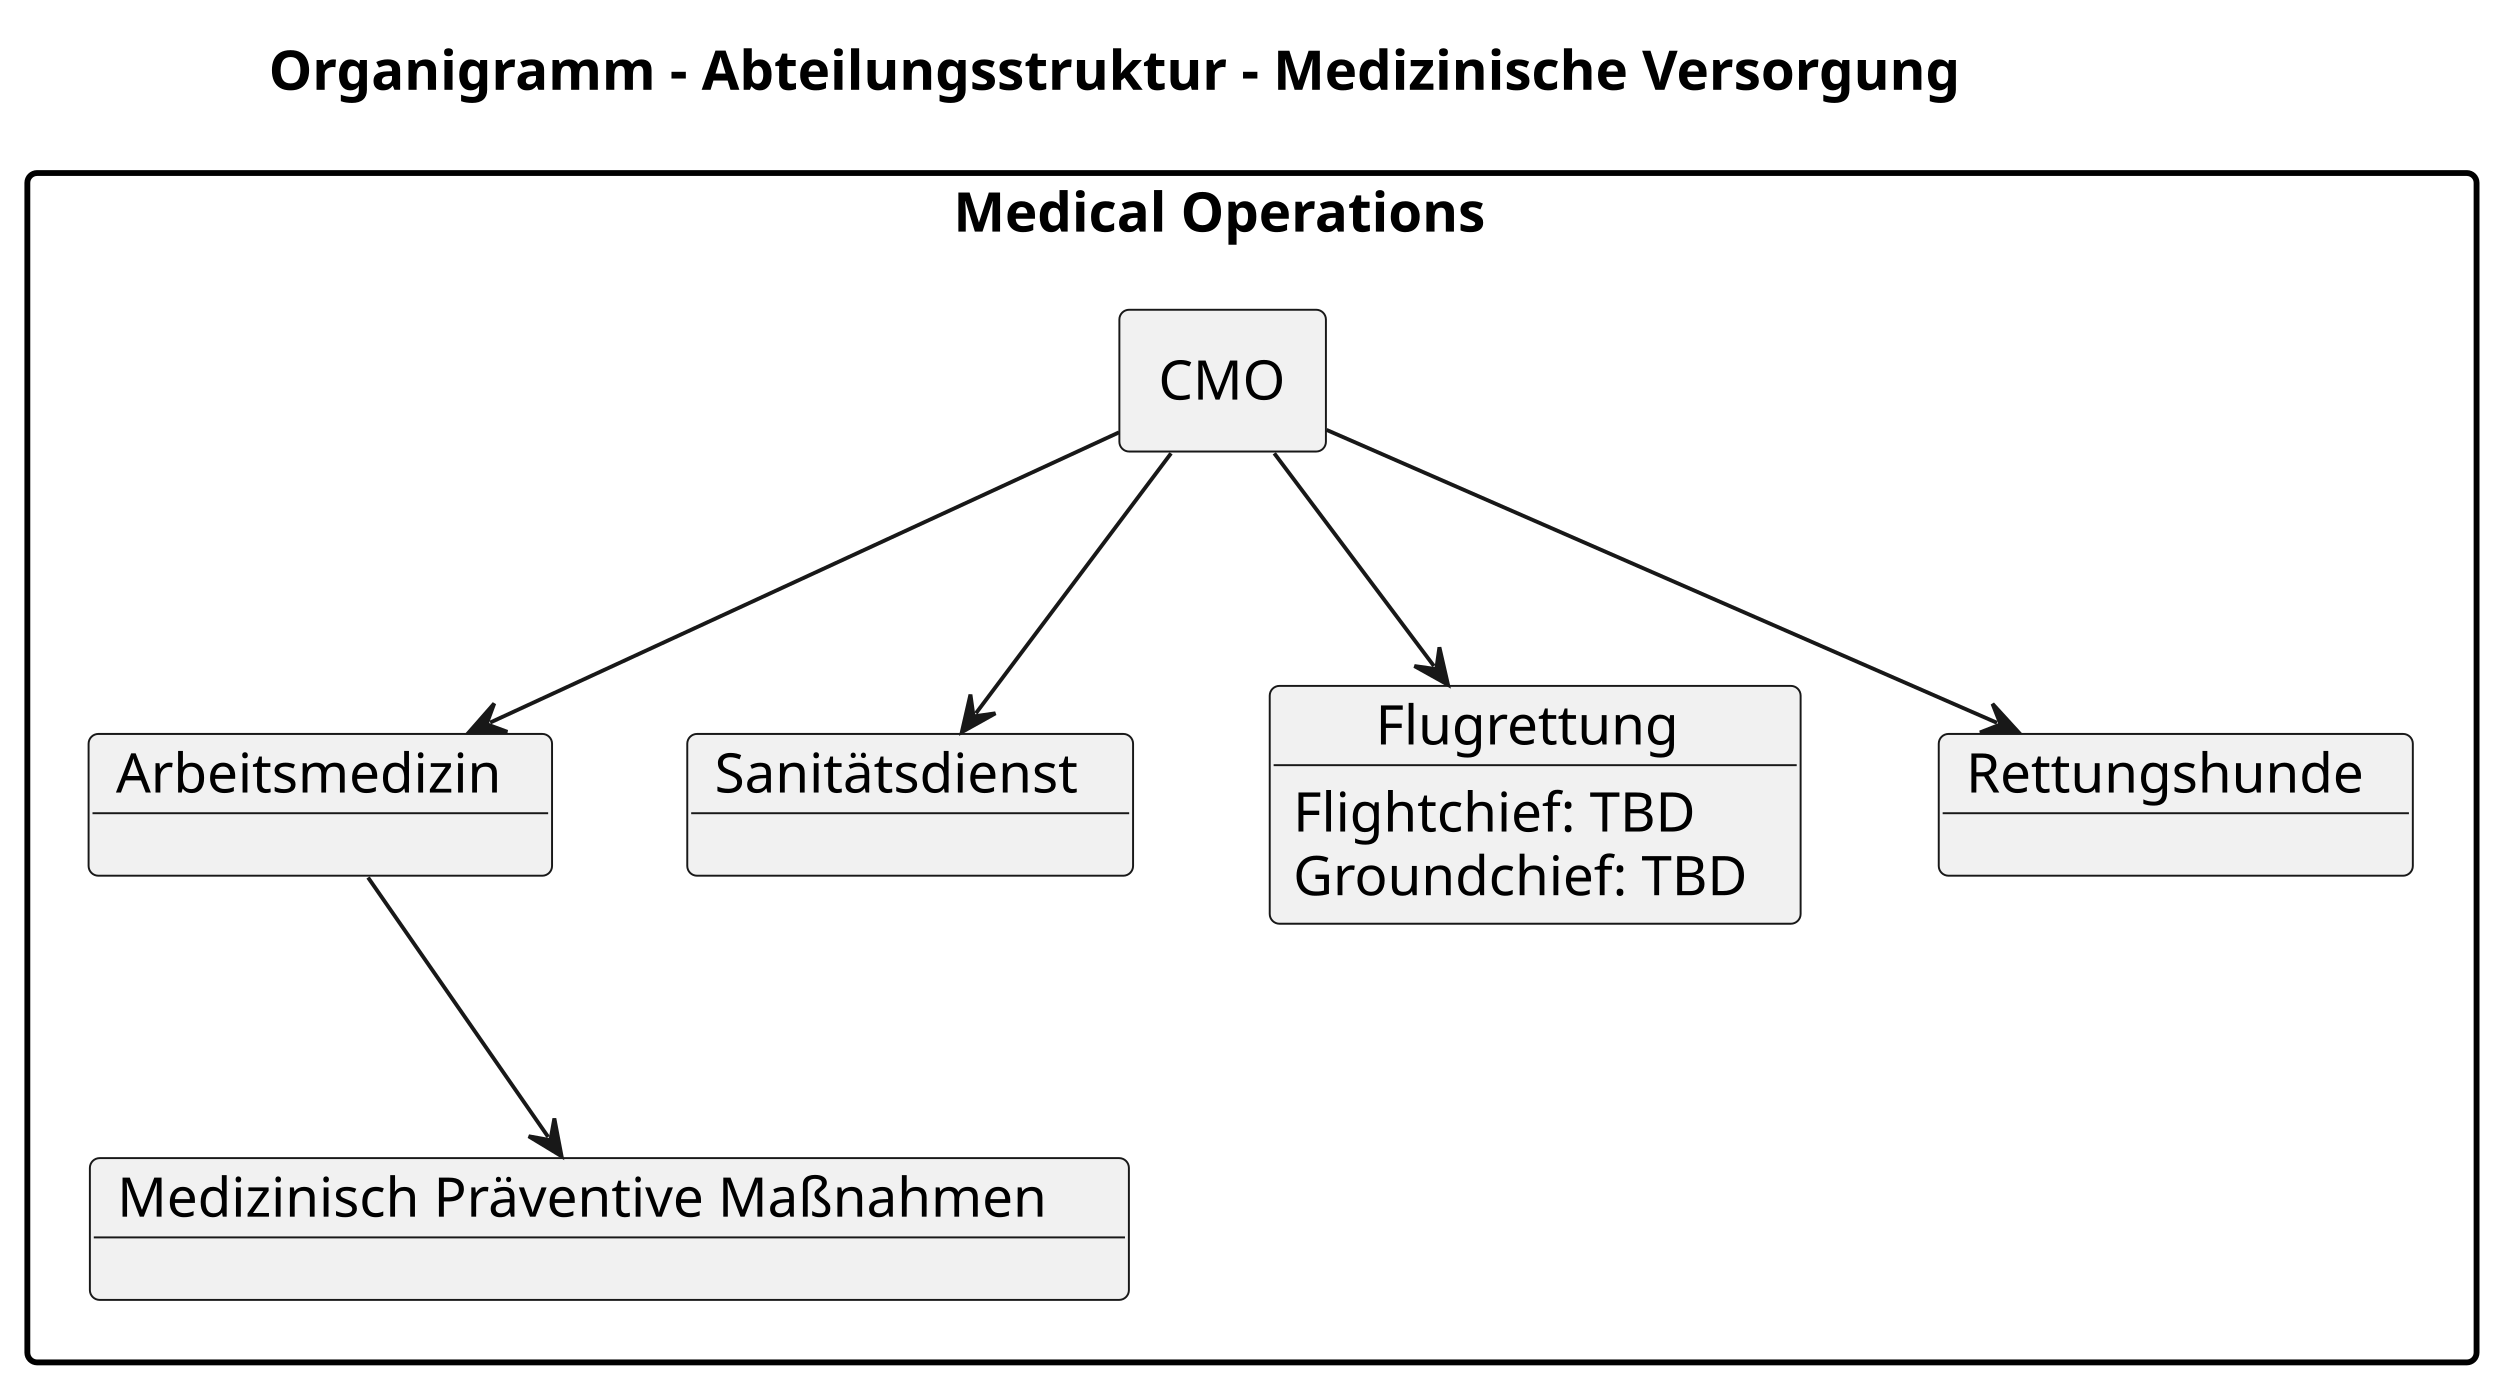
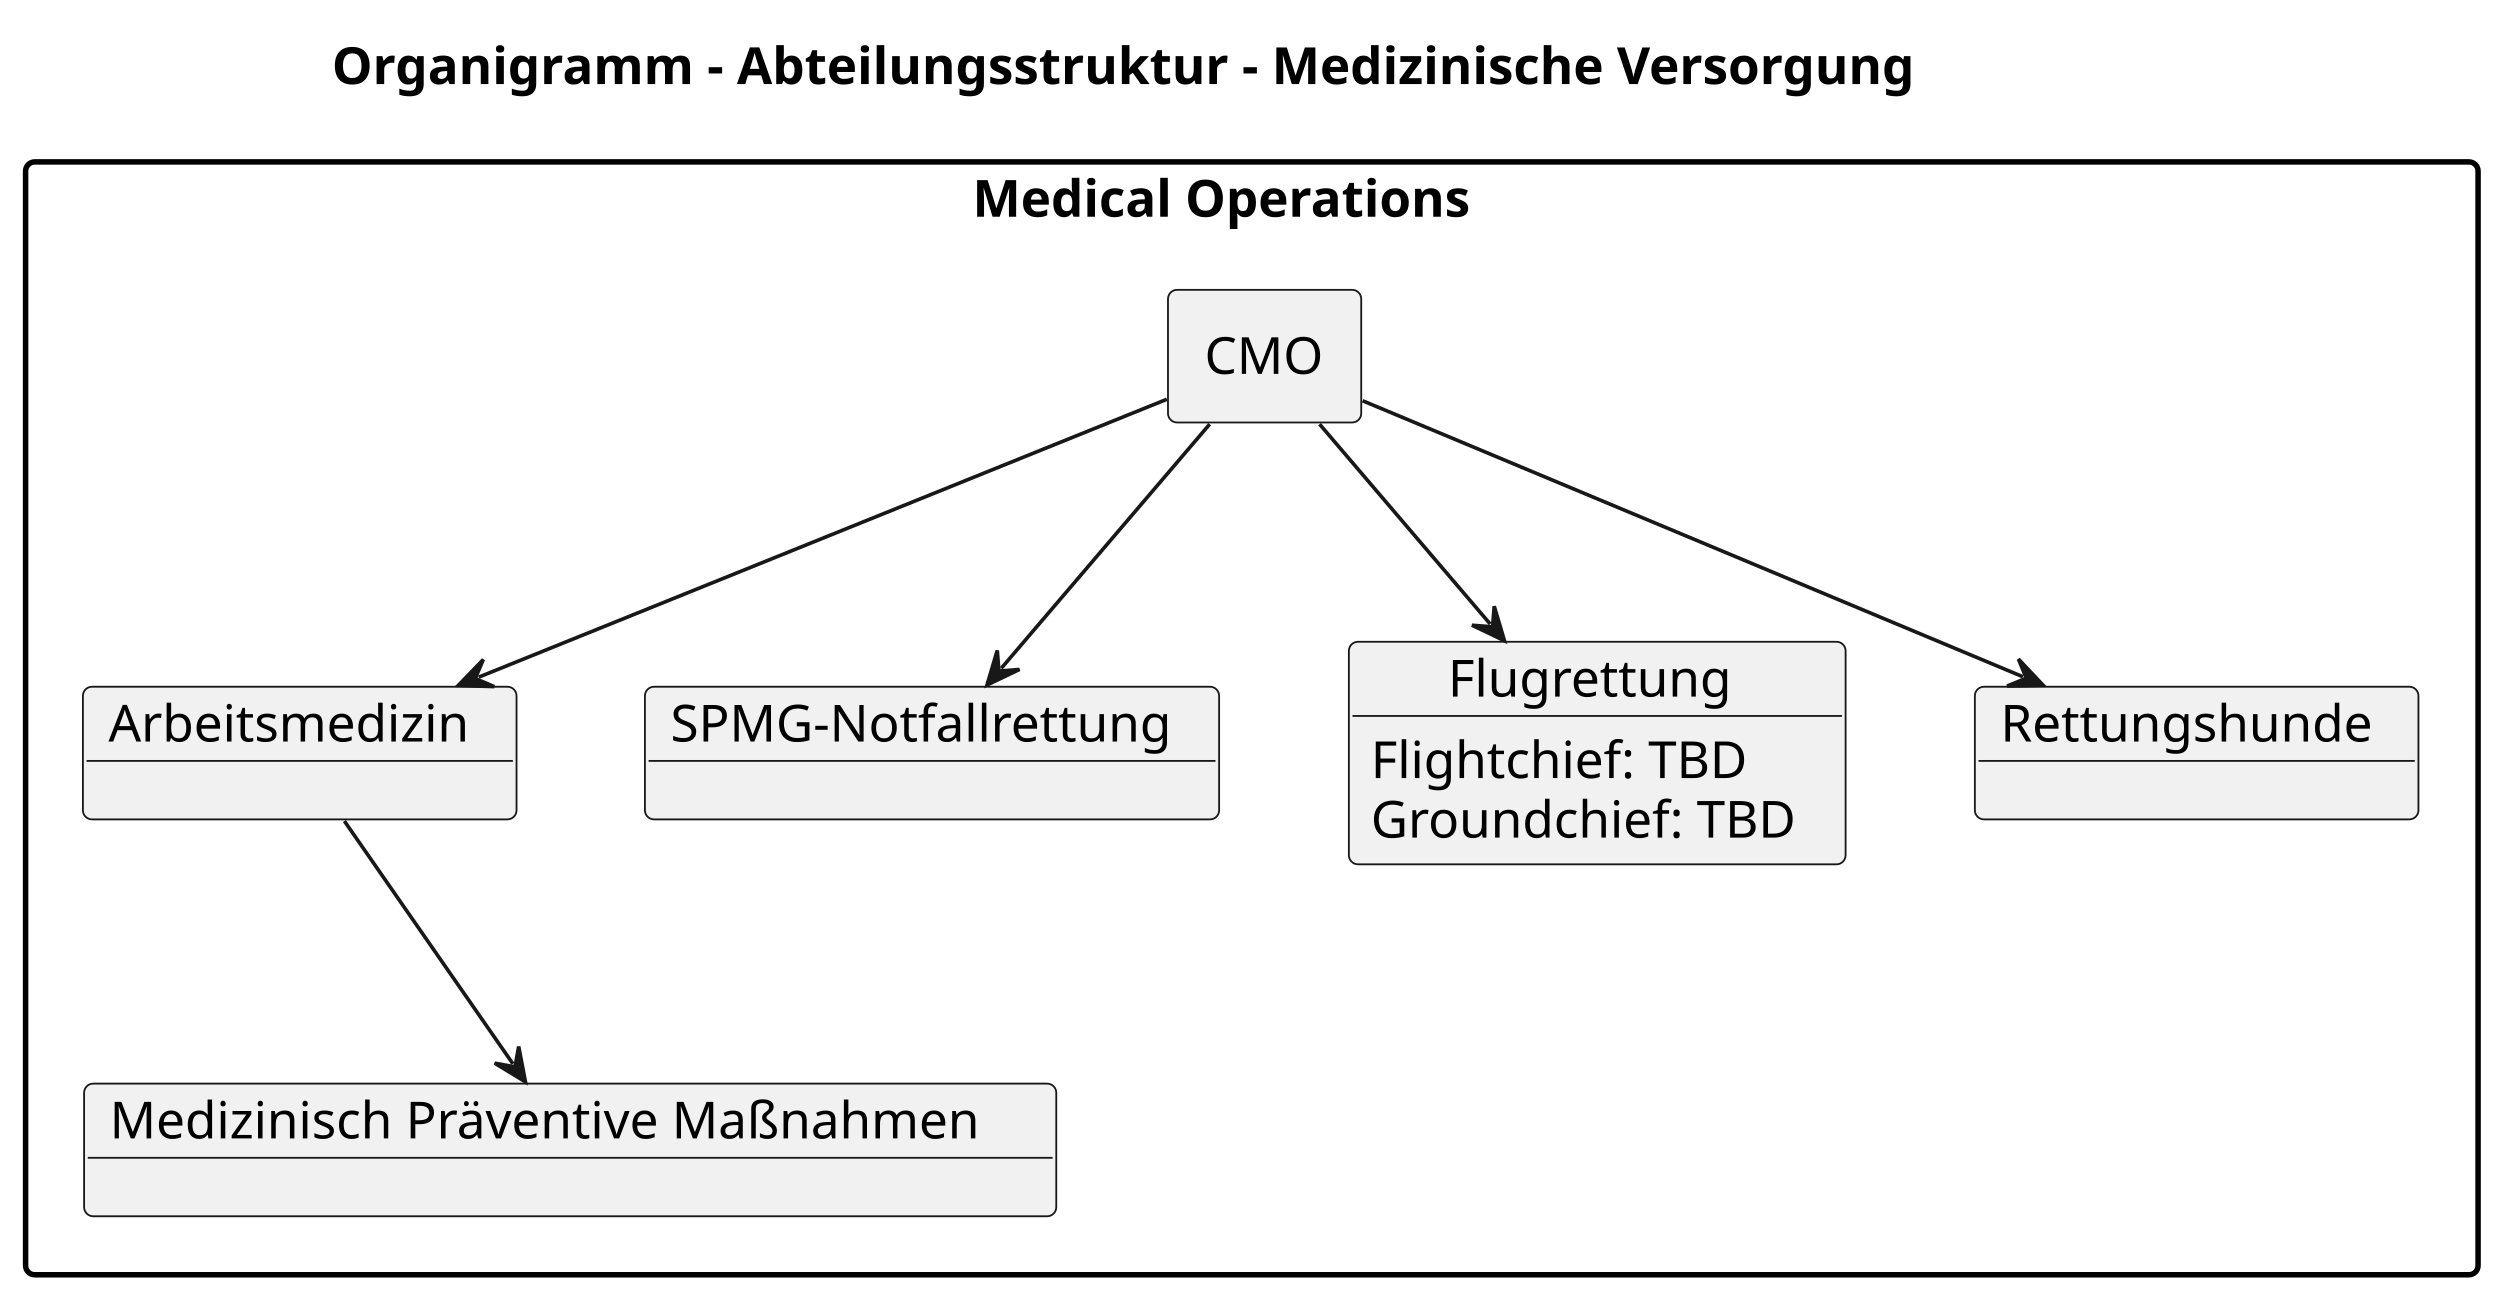
- <svg xmlns="http://www.w3.org/2000/svg" contentStyleType="text/css" data-diagram-type="CLASS" height="354px" preserveAspectRatio="none" style="width:640px;height:354px;background:#FFFFFF;" version="1.1" viewBox="0 0 640 354" width="640px" zoomAndPan="magnify">
+ <svg xmlns="http://www.w3.org/2000/svg" contentStyleType="text/css" data-diagram-type="CLASS" height="354px" preserveAspectRatio="none" style="width:684px;height:354px;background:#FFFFFF;" version="1.1" viewBox="0 0 684 354" width="684px" zoomAndPan="magnify">
  <defs />
  <g>
-     <text fill="#000000" font-family="sans-serif" font-size="14" font-weight="bold" lengthAdjust="spacing" textLength="488.4" x="68.8" y="22.995">Organigramm - Abteilungsstruktur - Medizinische Versorgung</text>
-     <g class="cluster" data-entity="MO" data-source-line="13" data-uid="ent0002" id="cluster_MO">
-       <rect fill="none" height="304.48" rx="2.5" ry="2.5" style="stroke:#000000;stroke-width:1.5;" width="627" x="7" y="44.297" />
-       <text fill="#000000" font-family="sans-serif" font-size="14" font-weight="bold" lengthAdjust="spacing" textLength="152.845" x="244.078" y="59.292">Medical Operations</text>
+     <g class="title" data-source-line="11">
+       <text fill="#000000" font-family="sans-serif" font-size="14" font-weight="bold" lengthAdjust="spacing" textLength="488.4" x="90.8" y="22.995">Organigramm - Abteilungsstruktur - Medizinische Versorgung</text>
    </g>
-     <g class="entity" data-entity="CMO" data-source-line="14" data-uid="ent0003" id="entity_CMO">
-       <rect fill="#F1F1F1" height="36.297" rx="2.5" ry="2.5" style="stroke:#181818;stroke-width:0.5;" width="52.874" x="286.56" y="79.297" />
-       <text fill="#000000" font-family="sans-serif" font-size="14" lengthAdjust="spacing" textLength="32.874" x="296.56" y="102.292">CMO</text>
+     <g class="cluster" data-qualified-name="MO" data-source-line="13" id="ent0002">
+       <rect fill="none" height="304.48" rx="2.5" ry="2.5" style="stroke:#000000;stroke-width:1.5;" width="671" x="7" y="44.297" />
+       <text fill="#000000" font-family="sans-serif" font-size="14" font-weight="bold" lengthAdjust="spacing" textLength="152.845" x="266.078" y="59.292">Medical Operations</text>
    </g>
-     <g class="entity" data-entity="AM" data-source-line="16" data-uid="ent0004" id="entity_AM">
+     <g class="entity" data-qualified-name="MO.CMO" data-source-line="14" id="ent0003">
+       <rect fill="#F1F1F1" height="36.297" rx="2.5" ry="2.5" style="stroke:#181818;stroke-width:0.5;" width="52.874" x="319.56" y="79.297" />
+       <text fill="#000000" font-family="sans-serif" font-size="14" lengthAdjust="spacing" textLength="32.874" x="329.56" y="102.292">CMO</text>
+     </g>
+     <g class="entity" data-qualified-name="MO.AM" data-source-line="16" id="ent0004">
      <rect fill="#F1F1F1" height="36.297" rx="2.5" ry="2.5" style="stroke:#181818;stroke-width:0.5;" width="118.644" x="22.68" y="187.887" />
      <text fill="#000000" font-family="sans-serif" font-size="14" lengthAdjust="spacing" textLength="104.644" x="29.68" y="202.882">Arbeitsmedizin</text>
      <line style="stroke:#181818;stroke-width:0.5;" x1="23.68" x2="140.325" y1="208.184" y2="208.184" />
    </g>
-     <g class="entity" data-entity="SD" data-source-line="17" data-uid="ent0005" id="entity_SD">
-       <rect fill="#F1F1F1" height="36.297" rx="2.5" ry="2.5" style="stroke:#181818;stroke-width:0.5;" width="114.126" x="175.94" y="187.887" />
-       <text fill="#000000" font-family="sans-serif" font-size="14" lengthAdjust="spacing" textLength="100.126" x="182.94" y="202.882">Sanitätsdienst</text>
-       <line style="stroke:#181818;stroke-width:0.5;" x1="176.94" x2="289.066" y1="208.184" y2="208.184" />
+     <g class="entity" data-qualified-name="MO.SD" data-source-line="17" id="ent0005">
+       <rect fill="#F1F1F1" height="36.297" rx="2.5" ry="2.5" style="stroke:#181818;stroke-width:0.5;" width="157.103" x="176.45" y="187.887" />
+       <text fill="#000000" font-family="sans-serif" font-size="14" lengthAdjust="spacing" textLength="143.103" x="183.45" y="202.882">SPMG-Notfallrettung</text>
+       <line style="stroke:#181818;stroke-width:0.5;" x1="177.45" x2="332.553" y1="208.184" y2="208.184" />
    </g>
-     <g class="entity" data-entity="MPM" data-source-line="18" data-uid="ent0006" id="entity_MPM">
+     <g class="entity" data-qualified-name="MO.MPM" data-source-line="18" id="ent0006">
      <rect fill="#F1F1F1" height="36.297" rx="2.5" ry="2.5" style="stroke:#181818;stroke-width:0.5;" width="265.986" x="23.01" y="296.477" />
      <text fill="#000000" font-family="sans-serif" font-size="14" lengthAdjust="spacing" textLength="251.986" x="30.01" y="311.472">Medizinisch Präventive Maßnahmen</text>
      <line style="stroke:#181818;stroke-width:0.5;" x1="24.01" x2="287.996" y1="316.774" y2="316.774" />
    </g>
-     <g class="entity" data-entity="HEMS" data-source-line="19" data-uid="ent0007" id="entity_HEMS">
-       <rect fill="#F1F1F1" height="60.891" rx="2.5" ry="2.5" style="stroke:#181818;stroke-width:0.5;" width="135.908" x="325.05" y="175.587" />
-       <text fill="#000000" font-family="sans-serif" font-size="14" lengthAdjust="spacing" textLength="81.683" x="352.163" y="190.582">Flugrettung</text>
-       <line style="stroke:#181818;stroke-width:0.5;" x1="326.05" x2="459.958" y1="195.884" y2="195.884" />
-       <text fill="#000000" font-family="sans-serif" font-size="14" lengthAdjust="spacing" textLength="111.186" x="331.05" y="212.879">Flightchief: TBD</text>
-       <text fill="#000000" font-family="sans-serif" font-size="14" lengthAdjust="spacing" textLength="123.908" x="331.05" y="229.176">Groundchief: TBD</text>
+     <g class="entity" data-qualified-name="MO.HEMS" data-source-line="19" id="ent0007">
+       <rect fill="#F1F1F1" height="60.891" rx="2.5" ry="2.5" style="stroke:#181818;stroke-width:0.5;" width="135.908" x="369.05" y="175.587" />
+       <text fill="#000000" font-family="sans-serif" font-size="14" lengthAdjust="spacing" textLength="81.683" x="396.163" y="190.582">Flugrettung</text>
+       <line style="stroke:#181818;stroke-width:0.5;" x1="370.05" x2="503.958" y1="195.884" y2="195.884" />
+       <text fill="#000000" font-family="sans-serif" font-size="14" lengthAdjust="spacing" textLength="111.186" x="375.05" y="212.879">Flightchief: TBD</text>
+       <text fill="#000000" font-family="sans-serif" font-size="14" lengthAdjust="spacing" textLength="123.908" x="375.05" y="229.176">Groundchief: TBD</text>
    </g>
-     <g class="entity" data-entity="R_K9" data-source-line="23" data-uid="ent0008" id="entity_R_K9">
-       <rect fill="#F1F1F1" height="36.297" rx="2.5" ry="2.5" style="stroke:#181818;stroke-width:0.5;" width="121.365" x="496.32" y="187.887" />
-       <text fill="#000000" font-family="sans-serif" font-size="14" lengthAdjust="spacing" textLength="107.365" x="503.32" y="202.882">Rettungshunde</text>
-       <line style="stroke:#181818;stroke-width:0.5;" x1="497.32" x2="616.685" y1="208.184" y2="208.184" />
+     <g class="entity" data-qualified-name="MO.R_K9" data-source-line="23" id="ent0008">
+       <rect fill="#F1F1F1" height="36.297" rx="2.5" ry="2.5" style="stroke:#181818;stroke-width:0.5;" width="121.365" x="540.32" y="187.887" />
+       <text fill="#000000" font-family="sans-serif" font-size="14" lengthAdjust="spacing" textLength="107.365" x="547.32" y="202.882">Rettungshunde</text>
+       <line style="stroke:#181818;stroke-width:0.5;" x1="541.32" x2="660.685" y1="208.184" y2="208.184" />
    </g>
-     <g class="link" data-entity-1="CMO" data-entity-2="AM" data-source-line="25" data-uid="lnk9" id="link_CMO_AM">
-       <path codeLine="25" d="M286.5,110.667 C245.62,129.537 172.428,163.313 125.478,184.973" fill="none" id="CMO-to-AM" style="stroke:#181818;stroke-width:1;" />
-       <polygon fill="#181818" points="120.03,187.487,129.878,187.349,124.57,185.392,126.527,180.085,120.03,187.487" style="stroke:#181818;stroke-width:1;" />
+     <g class="link" data-entity-1="ent0003" data-entity-2="ent0004" data-link-type="dependency" data-source-line="25" id="lnk9">
+       <path codeLine="25" d="M319.23,109.247 C273.62,127.667 185.973,163.05 130.953,185.27" fill="none" id="CMO-to-AM" style="stroke:#181818;stroke-width:1;" />
+       <polygon fill="#181818" points="125.39,187.517,135.233,187.856,130.026,185.644,132.237,180.438,125.39,187.517" style="stroke:#181818;stroke-width:1;" />
    </g>
-     <g class="link" data-entity-1="CMO" data-entity-2="SD" data-source-line="26" data-uid="lnk10" id="link_CMO_SD">
-       <path codeLine="26" d="M299.79,116.047 C284.97,135.797 264.662,162.848 249.832,182.608" fill="none" id="CMO-to-SD" style="stroke:#181818;stroke-width:1;" />
-       <polygon fill="#181818" points="246.23,187.407,254.832,182.61,249.231,183.408,248.433,177.808,246.23,187.407" style="stroke:#181818;stroke-width:1;" />
+     <g class="link" data-entity-1="ent0003" data-entity-2="ent0005" data-link-type="dependency" data-source-line="26" id="lnk10">
+       <path codeLine="26" d="M330.97,116.047 C314.11,135.797 290.816,163.084 273.946,182.844" fill="none" id="CMO-to-SD" style="stroke:#181818;stroke-width:1;" />
+       <polygon fill="#181818" points="270.05,187.407,278.936,183.159,273.296,183.604,272.852,177.965,270.05,187.407" style="stroke:#181818;stroke-width:1;" />
    </g>
-     <g class="link" data-entity-1="AM" data-entity-2="MPM" data-source-line="27" data-uid="lnk11" id="link_AM_MPM">
+     <g class="link" data-entity-1="ent0004" data-entity-2="ent0006" data-link-type="dependency" data-source-line="27" id="lnk11">
      <path codeLine="27" d="M94.22,224.637 C107.93,244.387 126.618,271.308 140.338,291.068" fill="none" id="AM-to-MPM" style="stroke:#181818;stroke-width:1;" />
      <polygon fill="#181818" points="143.76,295.997,141.913,286.323,140.908,291.89,135.341,290.885,143.76,295.997" style="stroke:#181818;stroke-width:1;" />
    </g>
-     <g class="link" data-entity-1="CMO" data-entity-2="HEMS" data-source-line="28" data-uid="lnk12" id="link_CMO_HEMS">
-       <path codeLine="28" d="M326.21,116.047 C338.28,132.127 352.779,151.438 367.089,170.508" fill="none" id="CMO-to-HEMS" style="stroke:#181818;stroke-width:1;" />
-       <polygon fill="#181818" points="370.69,175.307,368.488,165.707,367.689,171.308,362.089,170.509,370.69,175.307" style="stroke:#181818;stroke-width:1;" />
+     <g class="link" data-entity-1="ent0003" data-entity-2="ent0007" data-link-type="dependency" data-source-line="28" id="lnk12">
+       <path codeLine="28" d="M361.03,116.047 C374.76,132.127 391.444,151.674 407.724,170.744" fill="none" id="CMO-to-HEMS" style="stroke:#181818;stroke-width:1;" />
+       <polygon fill="#181818" points="411.62,175.307,408.819,165.865,408.374,171.504,402.734,171.059,411.62,175.307" style="stroke:#181818;stroke-width:1;" />
    </g>
-     <g class="link" data-entity-1="CMO" data-entity-2="R_K9" data-source-line="29" data-uid="lnk13" id="link_CMO_R_K9">
-       <path codeLine="29" d="M339.58,110.047 C382.31,128.717 461.082,163.135 511.232,185.045" fill="none" id="CMO-to-R_K9" style="stroke:#181818;stroke-width:1;" />
-       <polygon fill="#181818" points="516.73,187.447,510.084,180.178,512.148,185.445,506.881,187.509,516.73,187.447" style="stroke:#181818;stroke-width:1;" />
+     <g class="link" data-entity-1="ent0003" data-entity-2="ent0008" data-link-type="dependency" data-source-line="29" id="lnk13">
+       <path codeLine="29" d="M372.81,109.647 C417.18,128.197 500.684,163.103 553.464,185.163" fill="none" id="CMO-to-R_K9" style="stroke:#181818;stroke-width:1;" />
+       <polygon fill="#181818" points="559,187.477,552.239,180.316,554.387,185.549,549.154,187.697,559,187.477" style="stroke:#181818;stroke-width:1;" />
    </g>
  </g>
</svg>
